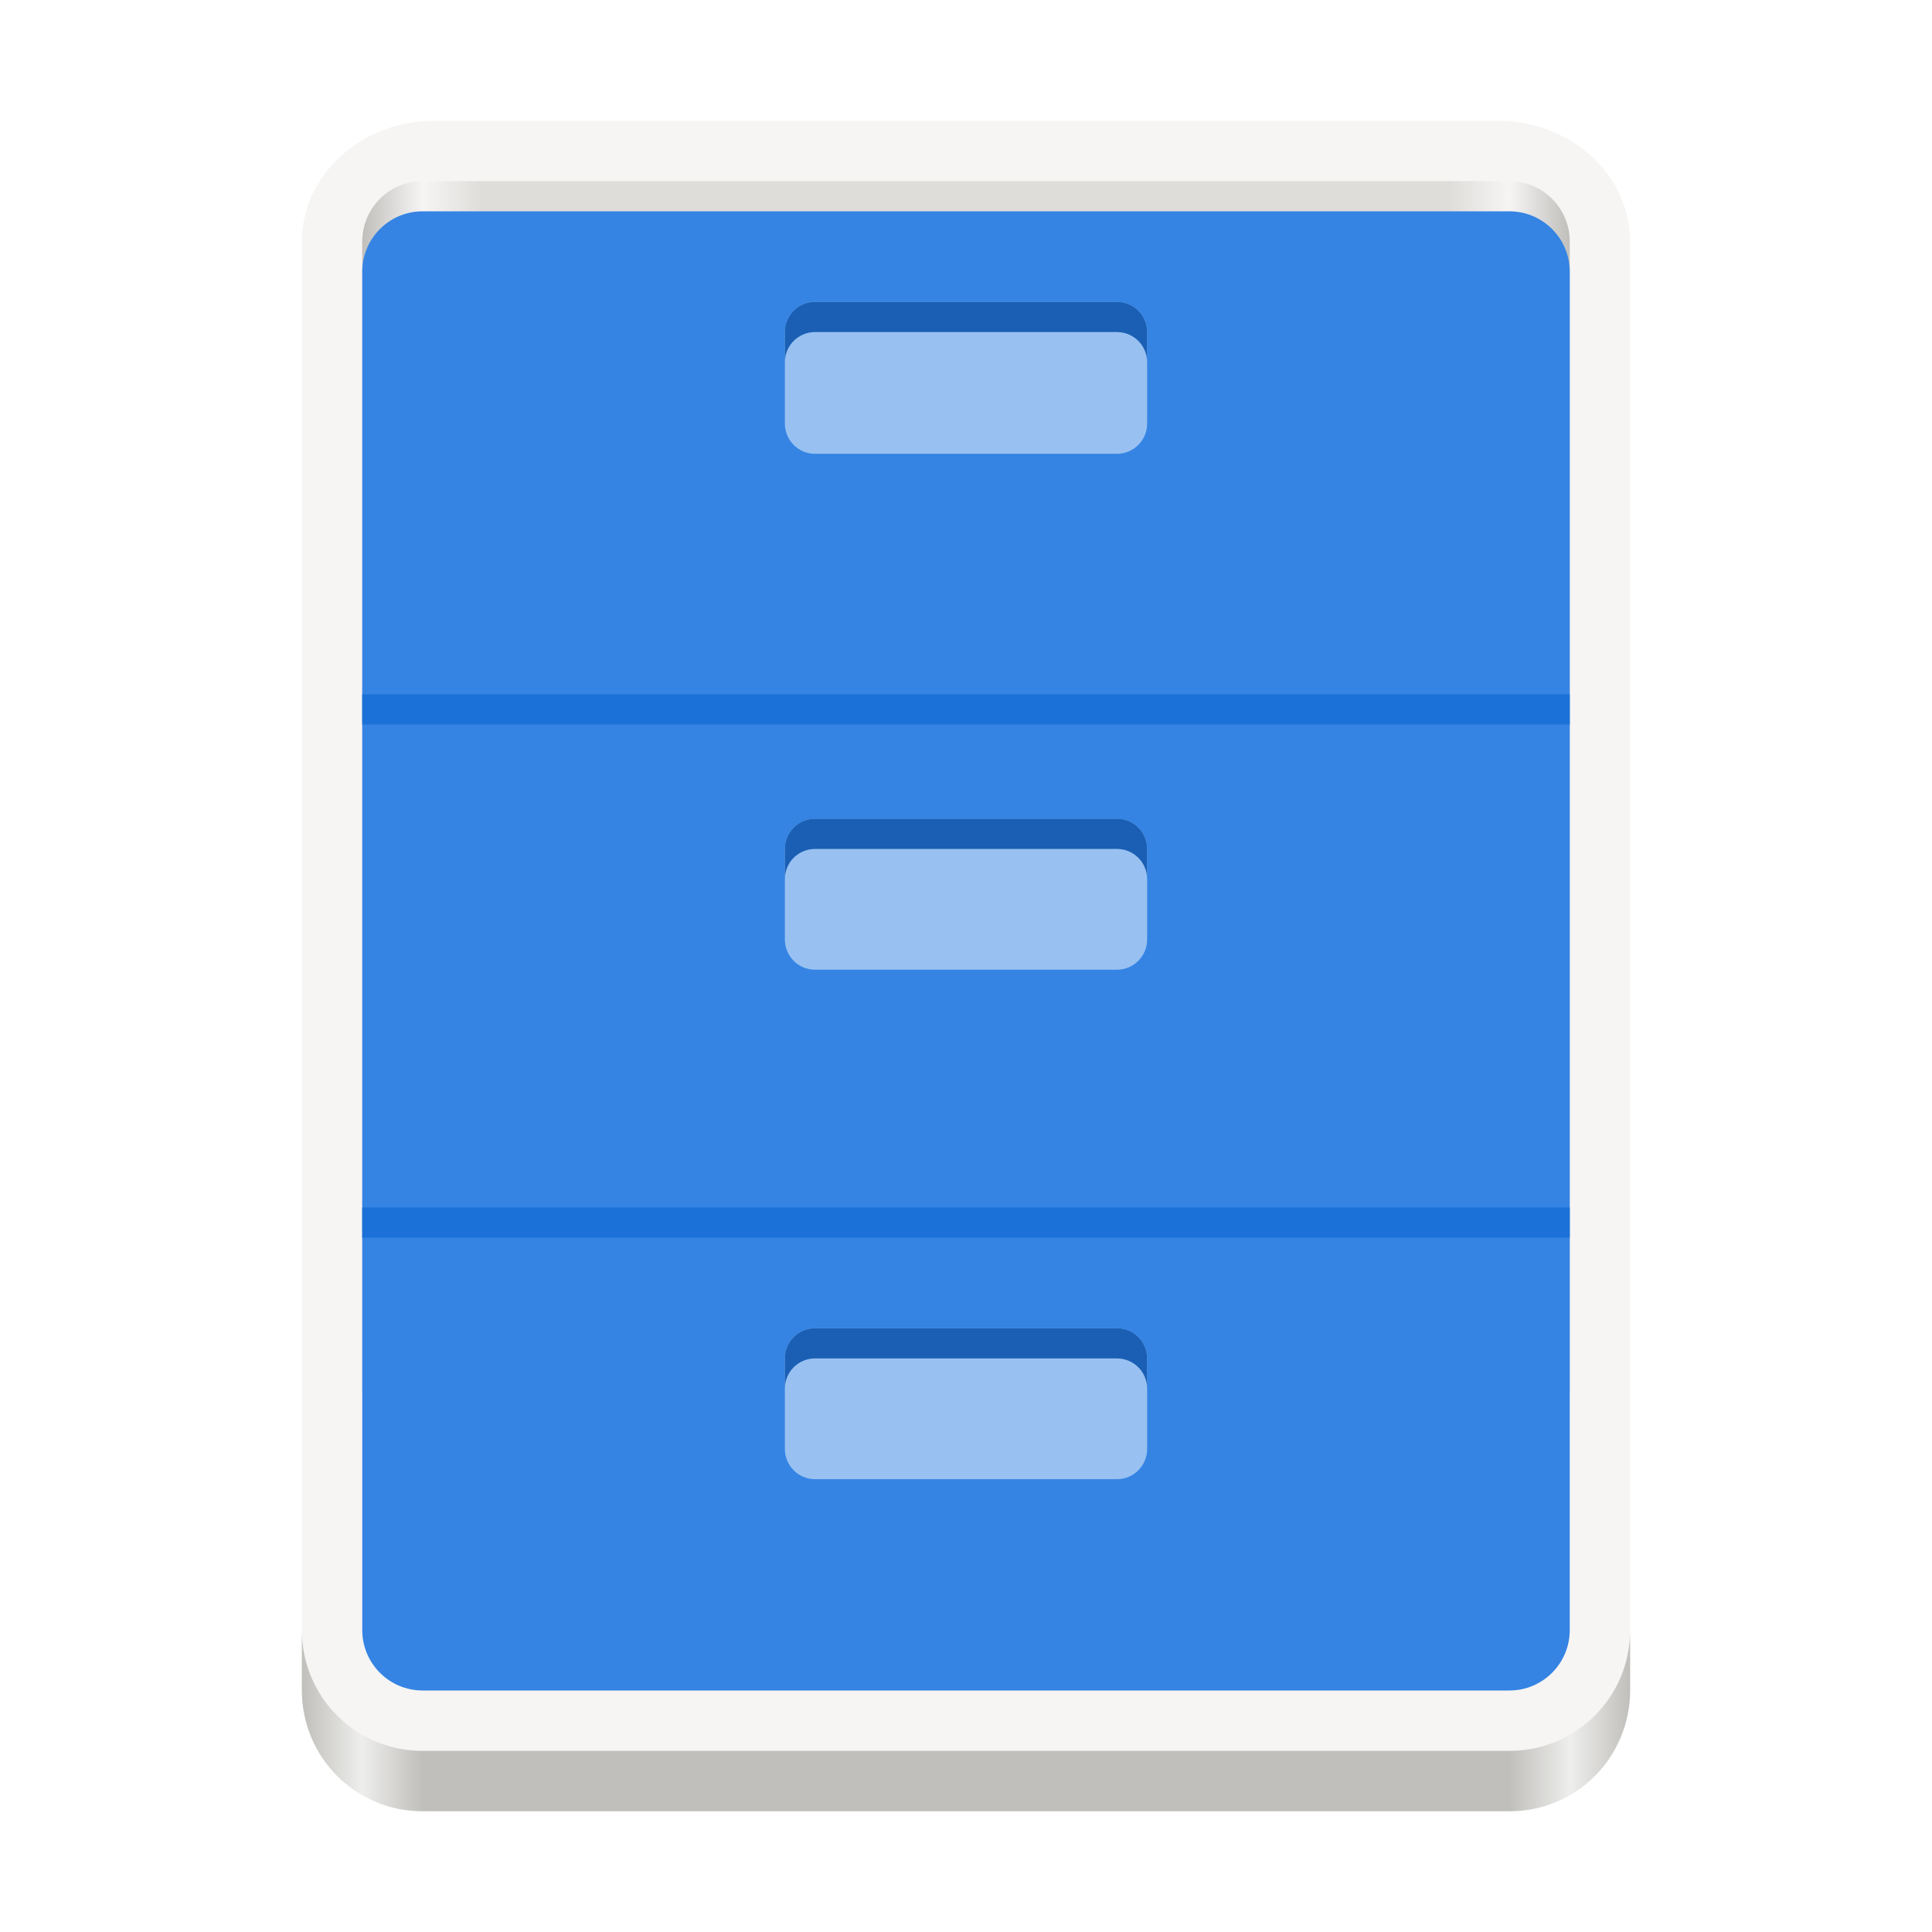
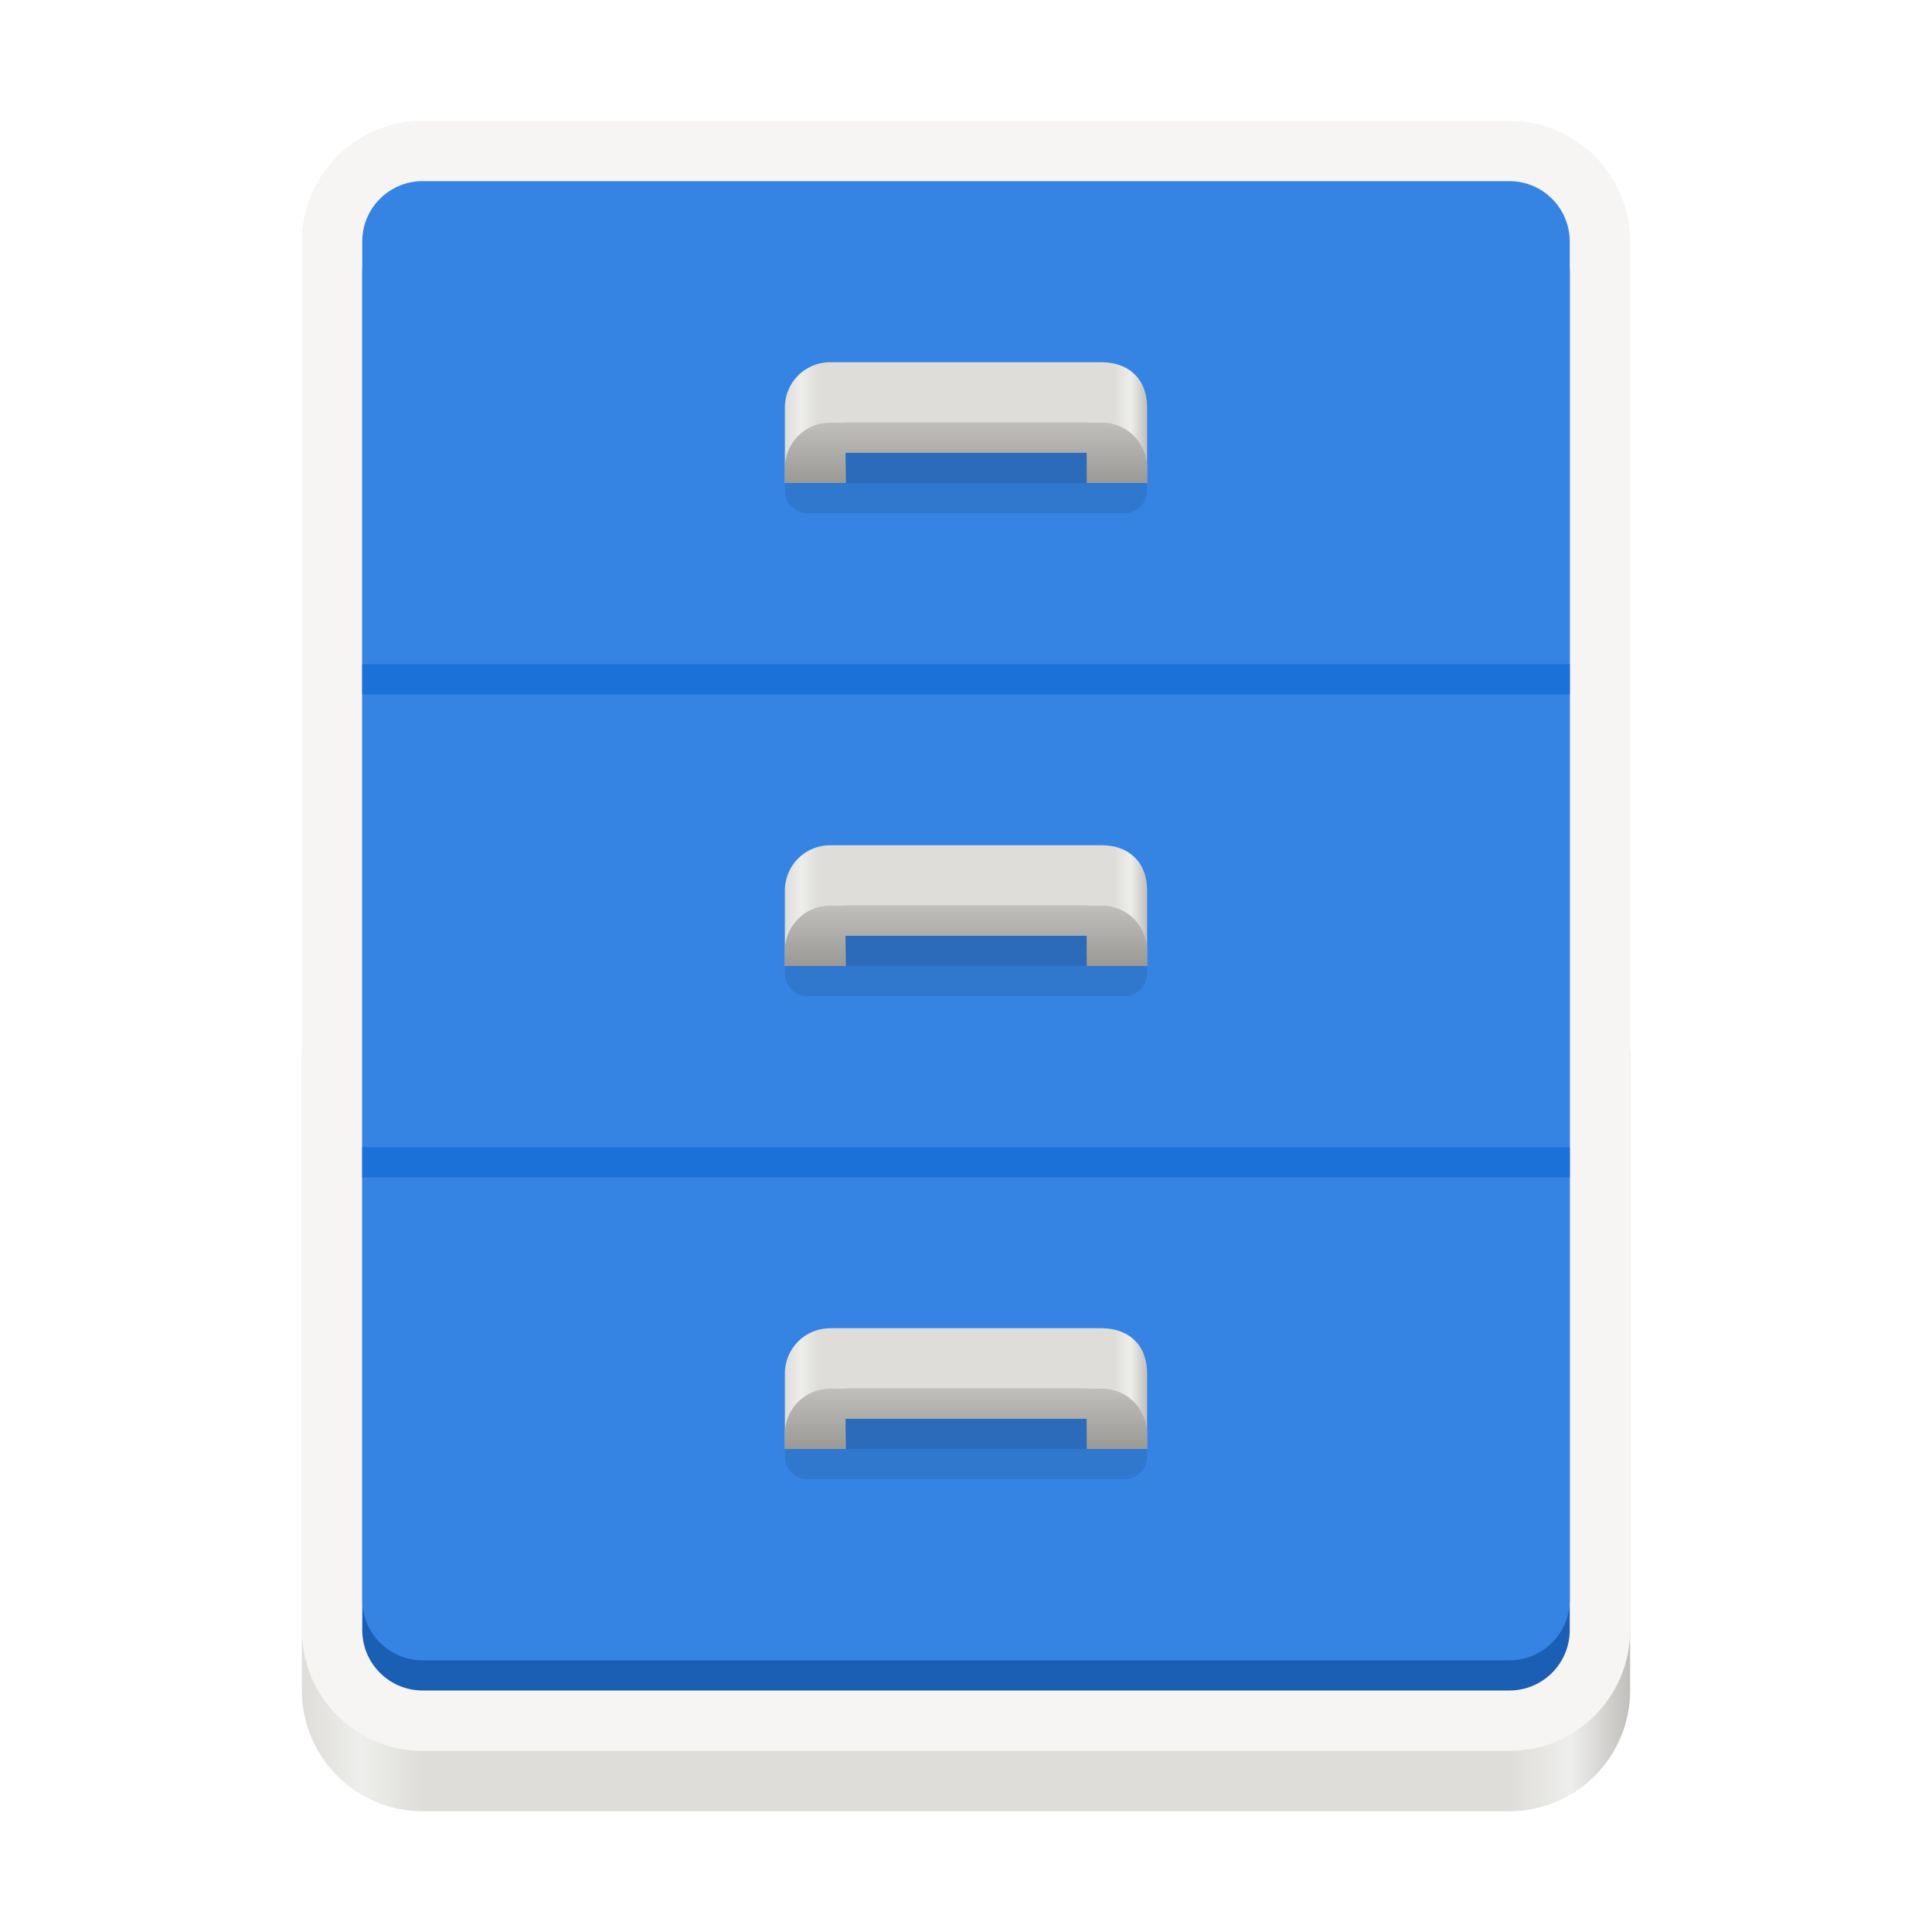
- <svg xmlns="http://www.w3.org/2000/svg" xmlns:xlink="http://www.w3.org/1999/xlink" width="128" height="128" id="svg11300" version="1.0" style="display:inline;enable-background:new" viewBox="0 0 128 128">
+ <svg xmlns="http://www.w3.org/2000/svg" xmlns:xlink="http://www.w3.org/1999/xlink" viewBox="0 0 128 128" style="display:inline;enable-background:new" version="1.0" id="svg11300" height="128" width="128">
  <defs id="defs3">
-     <linearGradient id="linearGradient1711">
-       <stop style="stop-color:#c0bfbc;stop-opacity:1" offset="0" id="stop1699" />
-       <stop id="stop1701" offset="0.05" style="stop-color:#f6f5f4;stop-opacity:1" />
-       <stop style="stop-color:#deddda;stop-opacity:1" offset="0.1" id="stop1703" />
-       <stop id="stop1705" offset="0.9" style="stop-color:#deddda;stop-opacity:1" />
-       <stop style="stop-color:#f6f5f4;stop-opacity:1" offset="0.95" id="stop1707" />
-       <stop style="stop-color:#c0bfbc;stop-opacity:1" offset="1" id="stop1709" />
+     <linearGradient id="linearGradient1245">
+       <stop id="stop1241" offset="0" style="stop-color:#9a9996;stop-opacity:1" />
+       <stop id="stop1243" offset="1" style="stop-color:#c0bfbc;stop-opacity:1" />
    </linearGradient>
    <linearGradient id="linearGradient1697">
-       <stop id="stop1685" offset="0" style="stop-color:#c0bfbc;stop-opacity:1" />
-       <stop style="stop-color:#eeeeec;stop-opacity:1" offset="0.045" id="stop1687" />
-       <stop id="stop1689" offset="0.091" style="stop-color:#c0bfbc;stop-opacity:1" />
-       <stop style="stop-color:#c0bfbc;stop-opacity:1" offset="0.909" id="stop1691" />
-       <stop id="stop1693" offset="0.955" style="stop-color:#eeeeec;stop-opacity:1" />
-       <stop id="stop1695" offset="1" style="stop-color:#c0bfbc;stop-opacity:1" />
+       <stop style="stop-color:#deddda;stop-opacity:1" offset="0" id="stop1685" />
+       <stop id="stop1687" offset="0.045" style="stop-color:#eeeeec;stop-opacity:1" />
+       <stop style="stop-color:#deddda;stop-opacity:1" offset="0.091" id="stop1689" />
+       <stop id="stop1691" offset="0.909" style="stop-color:#deddda;stop-opacity:1" />
+       <stop style="stop-color:#eeeeec;stop-opacity:1" offset="0.955" id="stop1693" />
+       <stop style="stop-color:#c0bfbc;stop-opacity:1" offset="1" id="stop1695" />
    </linearGradient>
-     <linearGradient y2="236" x2="96" y1="236" x1="32" gradientTransform="translate(604.8168,170.5864)" gradientUnits="userSpaceOnUse" id="linearGradient1099" xlink:href="#linearGradient1036" />
-     <linearGradient id="linearGradient1036">
-       <stop id="stop1032" offset="0" style="stop-color:#d5d3cf;stop-opacity:1;" />
-       <stop id="stop1034" offset="1" style="stop-color:#f6f5f4;stop-opacity:1" />
-     </linearGradient>
-     <radialGradient r="32" fy="-76" fx="-244" cy="-76" cx="-244" gradientTransform="matrix(0.8833333,0,0,0.8833333,-460.3502,463.1197)" gradientUnits="userSpaceOnUse" id="radialGradient1103" xlink:href="#linearGradient1069" />
-     <linearGradient id="linearGradient1069">
-       <stop id="stop1065" offset="0" style="stop-color:#d5d3cf;stop-opacity:1" />
-       <stop id="stop1067-1" offset="1" style="stop-color:#949390;stop-opacity:1" />
-     </linearGradient>
-     <linearGradient gradientUnits="userSpaceOnUse" y2="232" x2="64" y1="262.5" x1="64" id="linearGradient1027" xlink:href="#linearGradient1025" gradientTransform="translate(-470.5864,432.8168)" />
-     <linearGradient id="linearGradient1025">
-       <stop id="stop1021" offset="0" style="stop-color:#9a9996;stop-opacity:1" />
-       <stop id="stop1023" offset="1" style="stop-color:#77767b;stop-opacity:1" />
-     </linearGradient>
-     <linearGradient gradientTransform="matrix(0.25,0,0,0.25,-10,231)" y2="-188" x2="456" y1="-188" x1="136" gradientUnits="userSpaceOnUse" id="linearGradient15471-0" xlink:href="#linearGradient1711" />
-     <linearGradient id="linearGradient912-6-4">
-       <stop id="stop908-7-5" offset="0" style="stop-color:#c0bfbc;stop-opacity:1" />
-       <stop style="stop-color:#f6f5f4;stop-opacity:1" offset="0.043" id="stop916-5-6" />
-       <stop id="stop920-3-5" offset="0.095" style="stop-color:#deddda;stop-opacity:1" />
-       <stop style="stop-color:#deddda;stop-opacity:1" offset="0.897" id="stop922-5-4" />
-       <stop id="stop918-6-6" offset="0.958" style="stop-color:#f6f5f4;stop-opacity:1" />
-       <stop id="stop910-2-0" offset="1" style="stop-color:#c0bfbc;stop-opacity:1" />
-     </linearGradient>
-     <linearGradient gradientTransform="matrix(0.25,0,0,0.25,-226,166.0154)" y2="472" x2="456" y1="472" x1="104" gradientUnits="userSpaceOnUse" id="linearGradient15473-2" xlink:href="#linearGradient1697" />
-     <linearGradient id="linearGradient966-0">
-       <stop style="stop-color:#c0bfbc;stop-opacity:1" offset="0" id="stop954-7" />
-       <stop id="stop956-6" offset="0.043" style="stop-color:#eeeeec;stop-opacity:1" />
-       <stop style="stop-color:#deddda;stop-opacity:1" offset="0.095" id="stop958-7" />
-       <stop id="stop960-3" offset="0.897" style="stop-color:#deddda;stop-opacity:1" />
-       <stop style="stop-color:#eeeeec;stop-opacity:1" offset="0.958" id="stop962-0" />
-       <stop style="stop-color:#c0bfbc;stop-opacity:1" offset="1" id="stop964-4" />
-     </linearGradient>
-     <clipPath id="clipPath937-3-8" clipPathUnits="userSpaceOnUse">
-       <rect ry="16" rx="16" y="-156" x="112" height="391.787" width="288" id="rect939-8-4" style="display:inline;opacity:1;vector-effect:none;fill:#4a86cf;fill-opacity:1;stroke:none;stroke-width:0.045px;stroke-linecap:butt;stroke-linejoin:miter;stroke-miterlimit:4;stroke-dasharray:none;stroke-dashoffset:0;stroke-opacity:1;marker:none;marker-start:none;marker-mid:none;marker-end:none;paint-order:normal;enable-background:new" />
-     </clipPath>
-     <filter height="1.146" y="-0.073" width="1.198" x="-0.099" id="filter1000-3" style="color-interpolation-filters:sRGB">
-       <feGaussianBlur id="feGaussianBlur1002-2" stdDeviation="11.896" />
-     </filter>
-     <clipPath clipPathUnits="userSpaceOnUse" id="clipPath937-3">
-       <rect style="display:inline;opacity:1;vector-effect:none;fill:#4a86cf;fill-opacity:1;stroke:none;stroke-width:0.045px;stroke-linecap:butt;stroke-linejoin:miter;stroke-miterlimit:4;stroke-dasharray:none;stroke-dashoffset:0;stroke-opacity:1;marker:none;marker-start:none;marker-mid:none;marker-end:none;paint-order:normal;enable-background:new" id="rect939-8" width="288" height="391.787" x="112" y="-156" rx="16" ry="16" />
-     </clipPath>
-     <linearGradient xlink:href="#linearGradient1697" id="linearGradient1381" gradientUnits="userSpaceOnUse" gradientTransform="matrix(0.25,0,0,0.25,-6,166)" x1="104" y1="472" x2="456" y2="472" />
-     <clipPath clipPathUnits="userSpaceOnUse" id="clipPath937-3-4">
-       <rect style="display:inline;opacity:1;vector-effect:none;fill:#4a86cf;fill-opacity:1;stroke:none;stroke-width:0.045px;stroke-linecap:butt;stroke-linejoin:miter;stroke-miterlimit:4;stroke-dasharray:none;stroke-dashoffset:0;stroke-opacity:1;marker:none;marker-start:none;marker-mid:none;marker-end:none;paint-order:normal;enable-background:new" id="rect939-8-9" width="288" height="391.787" x="112" y="-156" rx="16" ry="16" />
-     </clipPath>
+     <linearGradient gradientUnits="userSpaceOnUse" y2="238" x2="108" y1="238" x1="20" id="linearGradient1049" xlink:href="#linearGradient1697" />
+     <linearGradient y2="238" x2="74" y1="238" x1="50" gradientTransform="translate(2,-22)" gradientUnits="userSpaceOnUse" id="linearGradient1185" xlink:href="#linearGradient1697" />
+     <linearGradient y2="200" x2="65" y1="204" x1="65" gradientUnits="userSpaceOnUse" id="linearGradient1348" xlink:href="#linearGradient1245" />
  </defs>
-   <g id="layer1" style="display:inline" transform="translate(0,-172)">
-     <g id="layer9" style="display:inline">
-       <rect style="opacity:1;vector-effect:none;fill:#f6f5f4;fill-opacity:1;stroke:none;stroke-width:0.012px;stroke-linecap:butt;stroke-linejoin:miter;stroke-miterlimit:4;stroke-dasharray:none;stroke-dashoffset:0;stroke-opacity:1;marker:none;marker-start:none;marker-mid:none;marker-end:none;paint-order:normal" id="rect15435-6" width="88" height="112" x="20" y="180" rx="8.773" ry="8.018" />
-       <rect ry="4" style="display:inline;opacity:1;vector-effect:none;fill:url(#linearGradient15471-0);fill-opacity:1;stroke:none;stroke-width:0.011px;stroke-linecap:butt;stroke-linejoin:miter;stroke-miterlimit:4;stroke-dasharray:none;stroke-dashoffset:0;stroke-opacity:1;marker:none;marker-start:none;marker-mid:none;marker-end:none;paint-order:normal;enable-background:new" id="rect15437-7" width="80" height="84" x="24" y="184" rx="4" />
-       <path style="display:inline;opacity:1;vector-effect:none;fill:url(#linearGradient1381);fill-opacity:1;stroke:none;stroke-width:0.011px;stroke-linecap:butt;stroke-linejoin:miter;stroke-miterlimit:4;stroke-dasharray:none;stroke-dashoffset:0;stroke-opacity:1;marker:none;marker-start:none;marker-mid:none;marker-end:none;paint-order:normal;enable-background:new" d="m 20,280 v 3.982 C 20,288.424 23.557,292 27.975,292 h 72.05 C 104.443,292 108,288.424 108,283.982 V 280 c 0,4.442 -3.582,8 -8,8 H 28 c -4.418,0 -8,-3.558 -8,-8 z" id="path15439-1" />
-       <rect style="display:inline;opacity:1;vector-effect:none;fill:#3584e4;fill-opacity:1;stroke:none;stroke-width:0.012px;stroke-linecap:butt;stroke-linejoin:miter;stroke-miterlimit:4;stroke-dasharray:none;stroke-dashoffset:0;stroke-opacity:1;marker:none;marker-start:none;marker-mid:none;marker-end:none;paint-order:normal;enable-background:new" id="rect15441-8" width="80" height="98" x="24" y="186" rx="4" ry="4.002" />
-       <rect style="display:inline;opacity:1;vector-effect:none;fill:#1c71d8;fill-opacity:1;stroke:none;stroke-width:0.012px;stroke-linecap:butt;stroke-linejoin:miter;stroke-miterlimit:4;stroke-dasharray:none;stroke-dashoffset:0;stroke-opacity:1;marker:none;marker-start:none;marker-mid:none;marker-end:none;paint-order:normal;enable-background:new" id="rect15443-6" width="80" height="2" x="24" y="218" rx="0" ry="0" />
-       <g id="g15447-1" transform="matrix(0.25,0,0,-0.25,-6,217)">
-         <rect ry="8" rx="8" y="-76.981" x="232" height="40" width="96" id="rect15445-2" style="opacity:1;vector-effect:none;fill:#98c1f1;fill-opacity:1;stroke:none;stroke-width:16;stroke-linecap:round;stroke-linejoin:miter;stroke-miterlimit:4;stroke-dasharray:none;stroke-dashoffset:0;stroke-opacity:1;marker:none;marker-start:none;marker-mid:none;marker-end:none;paint-order:normal" />
+   <g transform="translate(0,-172)" style="display:inline" id="layer1">
+     <g style="display:inline" id="layer9">
+       <g transform="matrix(0.25,0,0,-0.25,-6,217)" id="g15447-1" />
+       <g id="g1207">
+         <rect ry="8" rx="8" y="234" x="20" height="58" width="88" id="rect1041" style="opacity:1;vector-effect:none;fill:url(#linearGradient1049);fill-opacity:1;stroke:none;stroke-width:0.012px;stroke-linecap:butt;stroke-linejoin:miter;stroke-miterlimit:4;stroke-dasharray:none;stroke-dashoffset:0;stroke-opacity:1;marker:none;marker-start:none;marker-mid:none;marker-end:none;paint-order:normal" />
+         <rect style="opacity:1;vector-effect:none;fill:#f6f5f4;fill-opacity:1;stroke:none;stroke-width:0.012px;stroke-linecap:butt;stroke-linejoin:miter;stroke-miterlimit:4;stroke-dasharray:none;stroke-dashoffset:0;stroke-opacity:1;marker:none;marker-start:none;marker-mid:none;marker-end:none;paint-order:normal" id="rect15435-6" width="88" height="108" x="20" y="180" rx="8" ry="8" />
+         <rect ry="4" rx="4" y="186" x="24" height="98" width="80" id="rect1167" style="display:inline;opacity:1;vector-effect:none;fill:#1a5fb4;fill-opacity:1;stroke:none;stroke-width:0.012px;stroke-linecap:butt;stroke-linejoin:miter;stroke-miterlimit:4;stroke-dasharray:none;stroke-dashoffset:0;stroke-opacity:1;marker:none;marker-start:none;marker-mid:none;marker-end:none;paint-order:normal;enable-background:new" />
+         <rect style="display:inline;opacity:1;vector-effect:none;fill:#3584e4;fill-opacity:1;stroke:none;stroke-width:0.012px;stroke-linecap:butt;stroke-linejoin:miter;stroke-miterlimit:4;stroke-dasharray:none;stroke-dashoffset:0;stroke-opacity:1;marker:none;marker-start:none;marker-mid:none;marker-end:none;paint-order:normal;enable-background:new" id="rect15441-8" width="80" height="98" x="24" y="184" rx="4" ry="4" />
+         <rect style="display:inline;opacity:1;vector-effect:none;fill:#1c71d8;fill-opacity:1;stroke:none;stroke-width:0.012px;stroke-linecap:butt;stroke-linejoin:miter;stroke-miterlimit:4;stroke-dasharray:none;stroke-dashoffset:0;stroke-opacity:1;marker:none;marker-start:none;marker-mid:none;marker-end:none;paint-order:normal;enable-background:new" id="rect15443-6" width="80" height="2" x="24" y="216" rx="0" ry="0" />
+         <rect style="display:inline;opacity:1;vector-effect:none;fill:#1c71d8;fill-opacity:1;stroke:none;stroke-width:0.012px;stroke-linecap:butt;stroke-linejoin:miter;stroke-miterlimit:4;stroke-dasharray:none;stroke-dashoffset:0;stroke-opacity:1;marker:none;marker-start:none;marker-mid:none;marker-end:none;paint-order:normal;enable-background:new" id="rect15461-2" width="80" height="2" x="24" y="248" rx="0" ry="0" />
+         <g id="g1088">
+           <path id="path26035" d="m 55,196 h 18 c 1.662,0 3,1 3,3 v 5 H 72.031 L 72,200 H 56 l 0.031,4 H 52 v -5 c 0,-1.662 1.338,-3 3,-3 z" style="opacity:1;vector-effect:none;fill:url(#linearGradient1185);fill-opacity:1;stroke:none;stroke-width:0.012px;stroke-linecap:butt;stroke-linejoin:miter;stroke-miterlimit:4;stroke-dasharray:none;stroke-dashoffset:0;stroke-opacity:1;marker:none;marker-start:none;marker-mid:none;marker-end:none;paint-order:normal" />
+           <rect style="opacity:0.1;fill:#000000;fill-opacity:1;stroke:none;stroke-width:4;stroke-linecap:butt;stroke-linejoin:miter;stroke-miterlimit:4;stroke-dasharray:none;stroke-dashoffset:0;stroke-opacity:1" id="rect1059" width="24" height="4" x="52" y="202" ry="1.5" />
+           <path style="opacity:1;fill:url(#linearGradient1348);fill-opacity:1;stroke:none;stroke-width:4;stroke-linecap:butt;stroke-linejoin:miter;stroke-miterlimit:4;stroke-dasharray:none;stroke-dashoffset:0;stroke-opacity:1" d="m 55,200 c -1.662,0 -3,1.338 -3,3 v 1 h 4 v -2 h 16 v 2 h 4 v -1 c 0,-1.662 -1.338,-3 -3,-3 z" id="rect1061" />
+           <rect y="202" x="56" height="2" width="16" id="rect1189" style="opacity:0.1;fill:#000000;fill-opacity:1;stroke:none;stroke-width:4;stroke-linecap:butt;stroke-linejoin:miter;stroke-miterlimit:4;stroke-dasharray:none;stroke-dashoffset:0;stroke-opacity:1" />
+         </g>
+         <use x="0" y="0" xlink:href="#g1088" id="use1090" transform="translate(0,32)" width="100%" height="100%" />
+         <use height="100%" width="100%" transform="translate(0,64)" id="use1092" xlink:href="#g1088" y="0" x="0" />
      </g>
-       <g id="g15453-7" transform="matrix(0.25,0,0,-0.25,-6,281)">
-         <rect ry="8" rx="8" y="44" x="232" height="40" width="96" id="rect15449-6" style="display:inline;opacity:1;vector-effect:none;fill:#98c1f1;fill-opacity:1;stroke:none;stroke-width:16;stroke-linecap:round;stroke-linejoin:miter;stroke-miterlimit:4;stroke-dasharray:none;stroke-dashoffset:0;stroke-opacity:1;marker:none;marker-start:none;marker-mid:none;marker-end:none;paint-order:normal;enable-background:new" />
-         <path id="path15451-5" d="m 240,84 c -4.432,0 -8,-3.568 -8,-8 v -8 c 0,4.432 3.568,8 8,8 h 80 c 4.432,0 8,-3.568 8,-8 v 8 c 0,4.432 -3.568,8 -8,8 z" style="display:inline;opacity:1;vector-effect:none;fill:#1a5fb4;fill-opacity:1;stroke:none;stroke-width:0.045px;stroke-linecap:butt;stroke-linejoin:miter;stroke-miterlimit:4;stroke-dasharray:none;stroke-dashoffset:0;stroke-opacity:1;marker:none;marker-start:none;marker-mid:none;marker-end:none;paint-order:normal;enable-background:new" />
-       </g>
-       <g id="g15459-5" transform="matrix(0.25,0,0,-0.25,-6,153)">
-         <rect ry="8" rx="8" y="-196.263" x="232" height="40.263" width="96" id="rect15455-9" style="display:inline;opacity:1;vector-effect:none;fill:#98c1f1;fill-opacity:1;stroke:none;stroke-width:16;stroke-linecap:round;stroke-linejoin:miter;stroke-miterlimit:4;stroke-dasharray:none;stroke-dashoffset:0;stroke-opacity:1;marker:none;marker-start:none;marker-mid:none;marker-end:none;paint-order:normal;enable-background:new" />
-         <path id="path15457-1" d="m 240,-156 c -4.432,0 -8,-3.568 -8,-8 v -8 c 0,4.432 3.568,8 8,8 h 80 c 4.432,0 8,-3.568 8,-8 v 8 c 0,4.432 -3.568,8 -8,8 z" style="display:inline;opacity:1;vector-effect:none;fill:#1a5fb4;fill-opacity:1;stroke:none;stroke-width:0.045px;stroke-linecap:butt;stroke-linejoin:miter;stroke-miterlimit:4;stroke-dasharray:none;stroke-dashoffset:0;stroke-opacity:1;marker:none;marker-start:none;marker-mid:none;marker-end:none;paint-order:normal;enable-background:new" />
-       </g>
-       <rect style="display:inline;opacity:1;vector-effect:none;fill:#1c71d8;fill-opacity:1;stroke:none;stroke-width:0.012px;stroke-linecap:butt;stroke-linejoin:miter;stroke-miterlimit:4;stroke-dasharray:none;stroke-dashoffset:0;stroke-opacity:1;marker:none;marker-start:none;marker-mid:none;marker-end:none;paint-order:normal;enable-background:new" id="rect15461-2" width="80" height="2" x="24" y="252" rx="0" ry="0" />
-       <path style="display:inline;opacity:1;vector-effect:none;fill:#1a5fb4;fill-opacity:1;stroke:none;stroke-width:0.011px;stroke-linecap:butt;stroke-linejoin:miter;stroke-miterlimit:4;stroke-dasharray:none;stroke-dashoffset:0;stroke-opacity:1;marker:none;marker-start:none;marker-mid:none;marker-end:none;paint-order:normal;enable-background:new" d="m 54,226.245 c -1.108,0 -2,0.892 -2,2 v 2 c 0,-1.108 0.892,-2 2,-2 h 20 c 1.108,0 2,0.892 2,2 v -2 c 0,-1.108 -0.892,-2 -2,-2 z" id="path15465-5" />
    </g>
  </g>
</svg>
